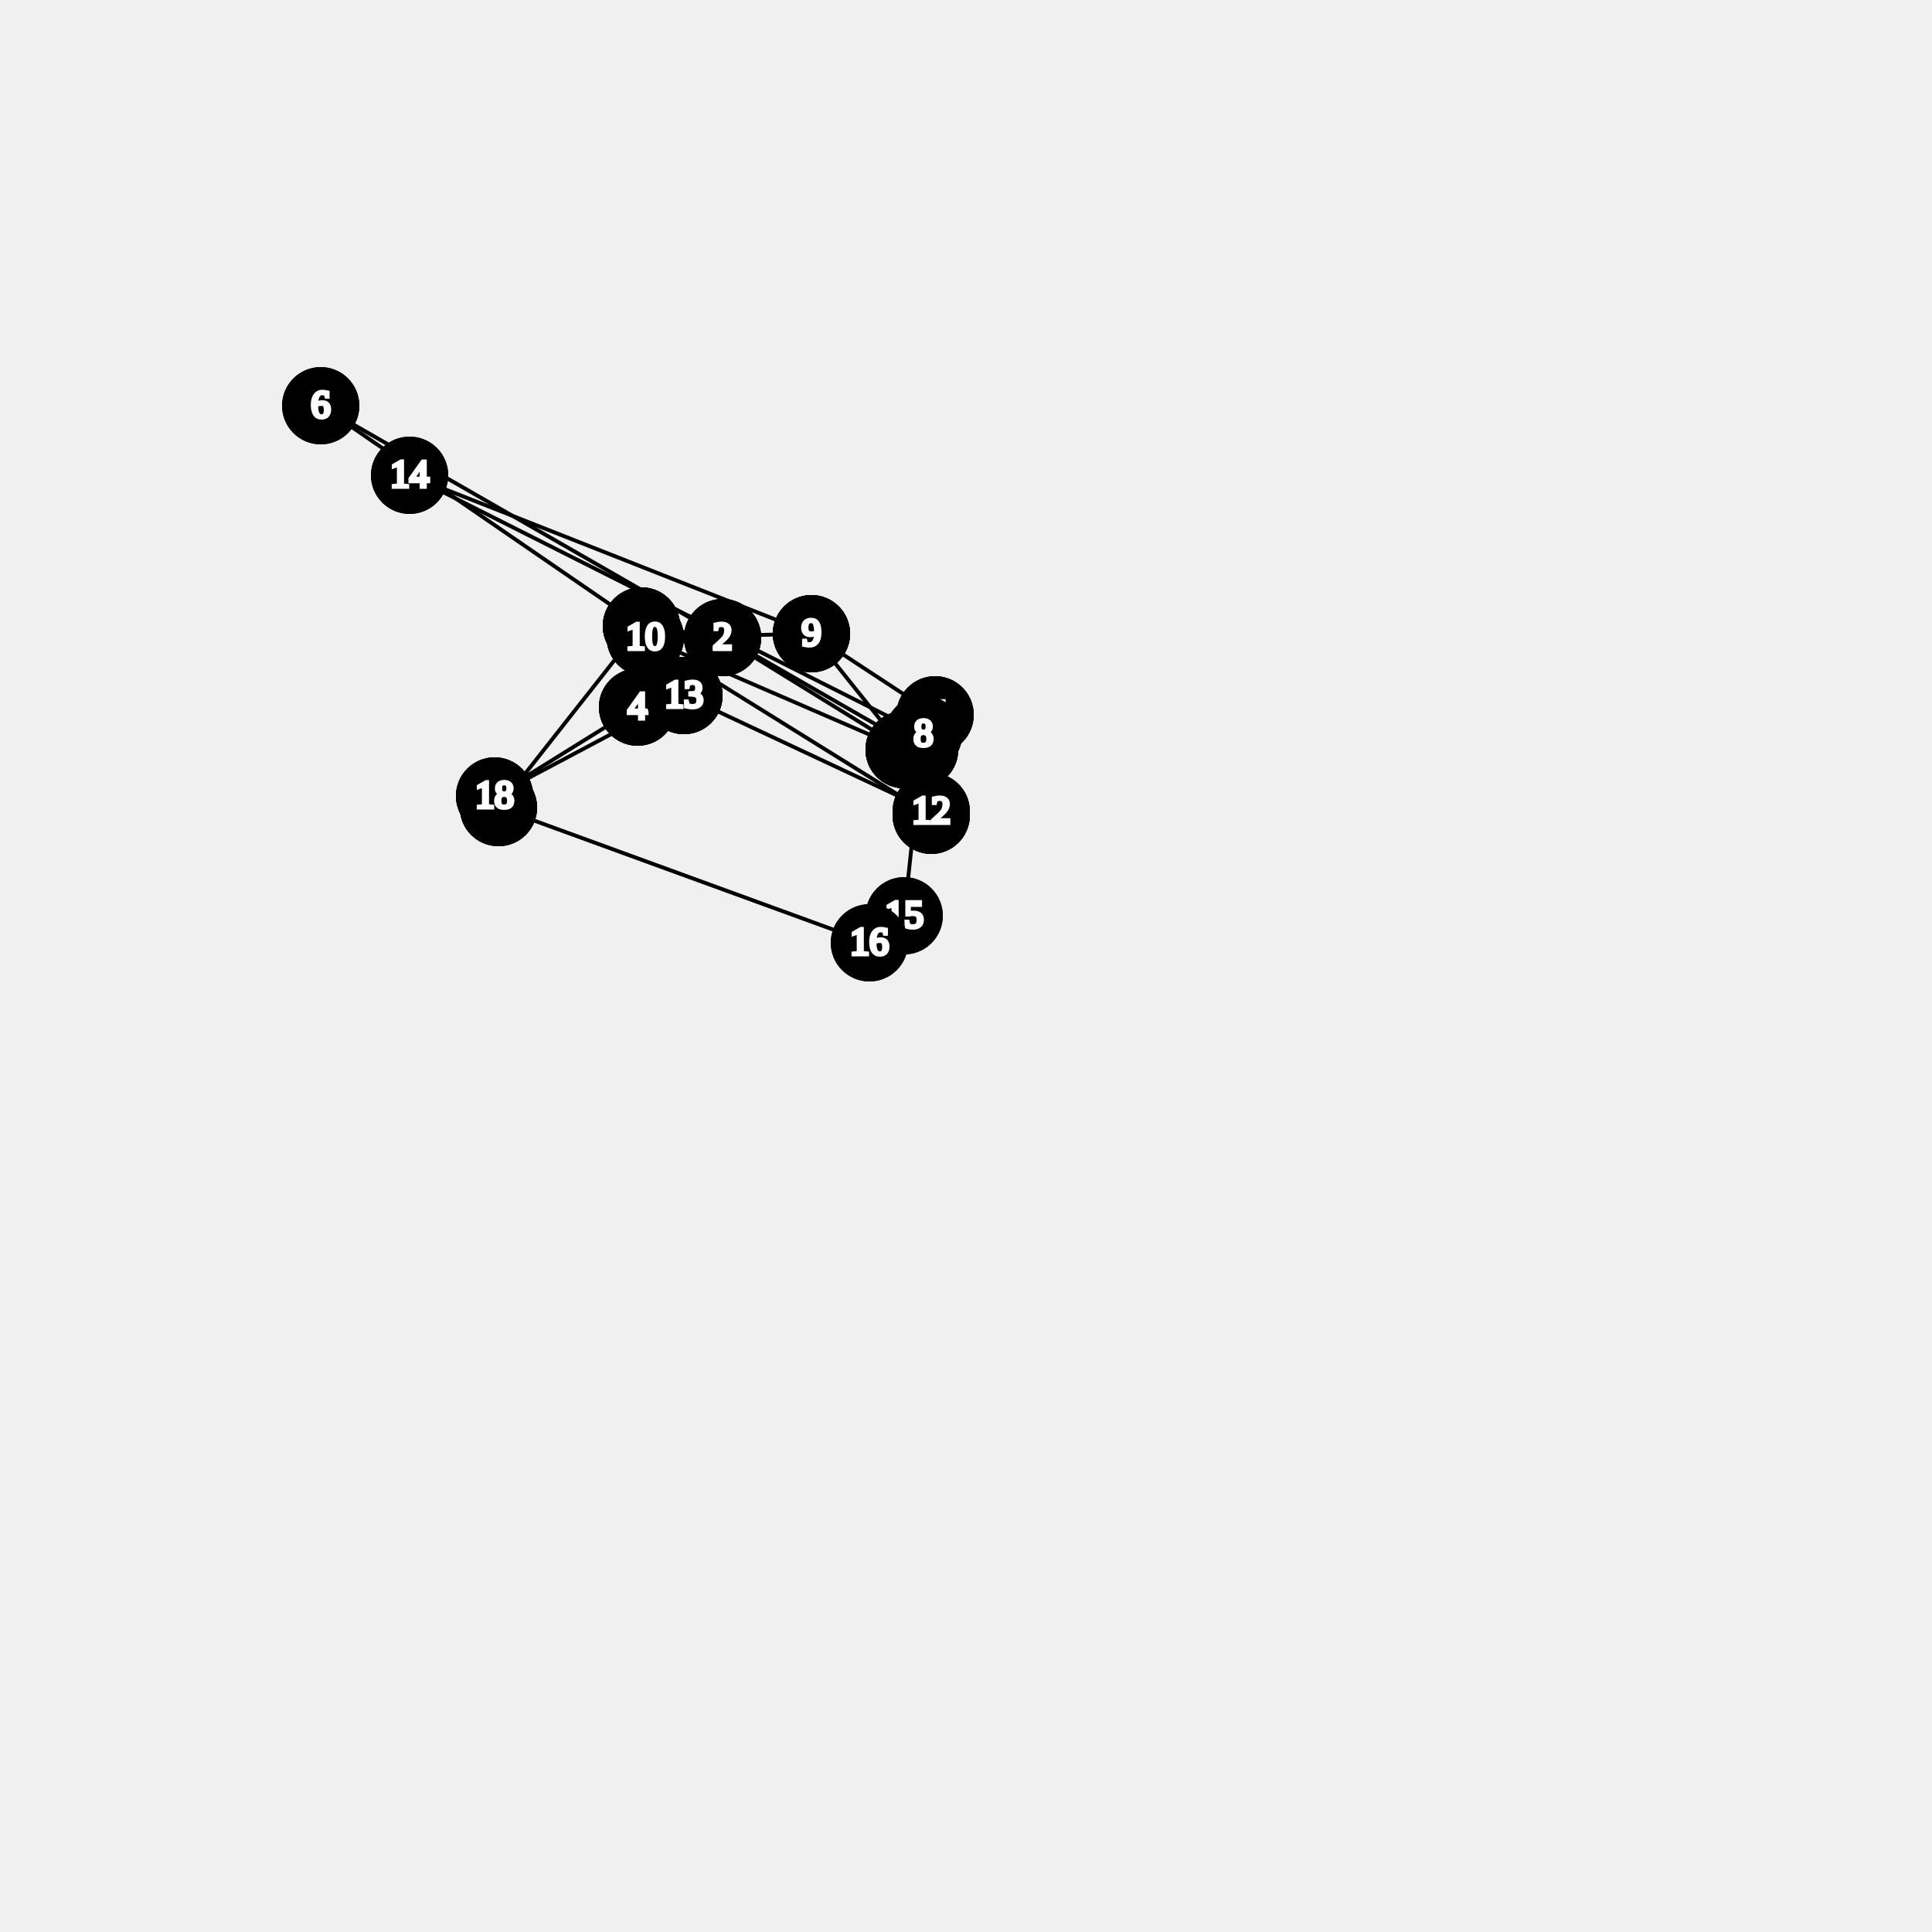
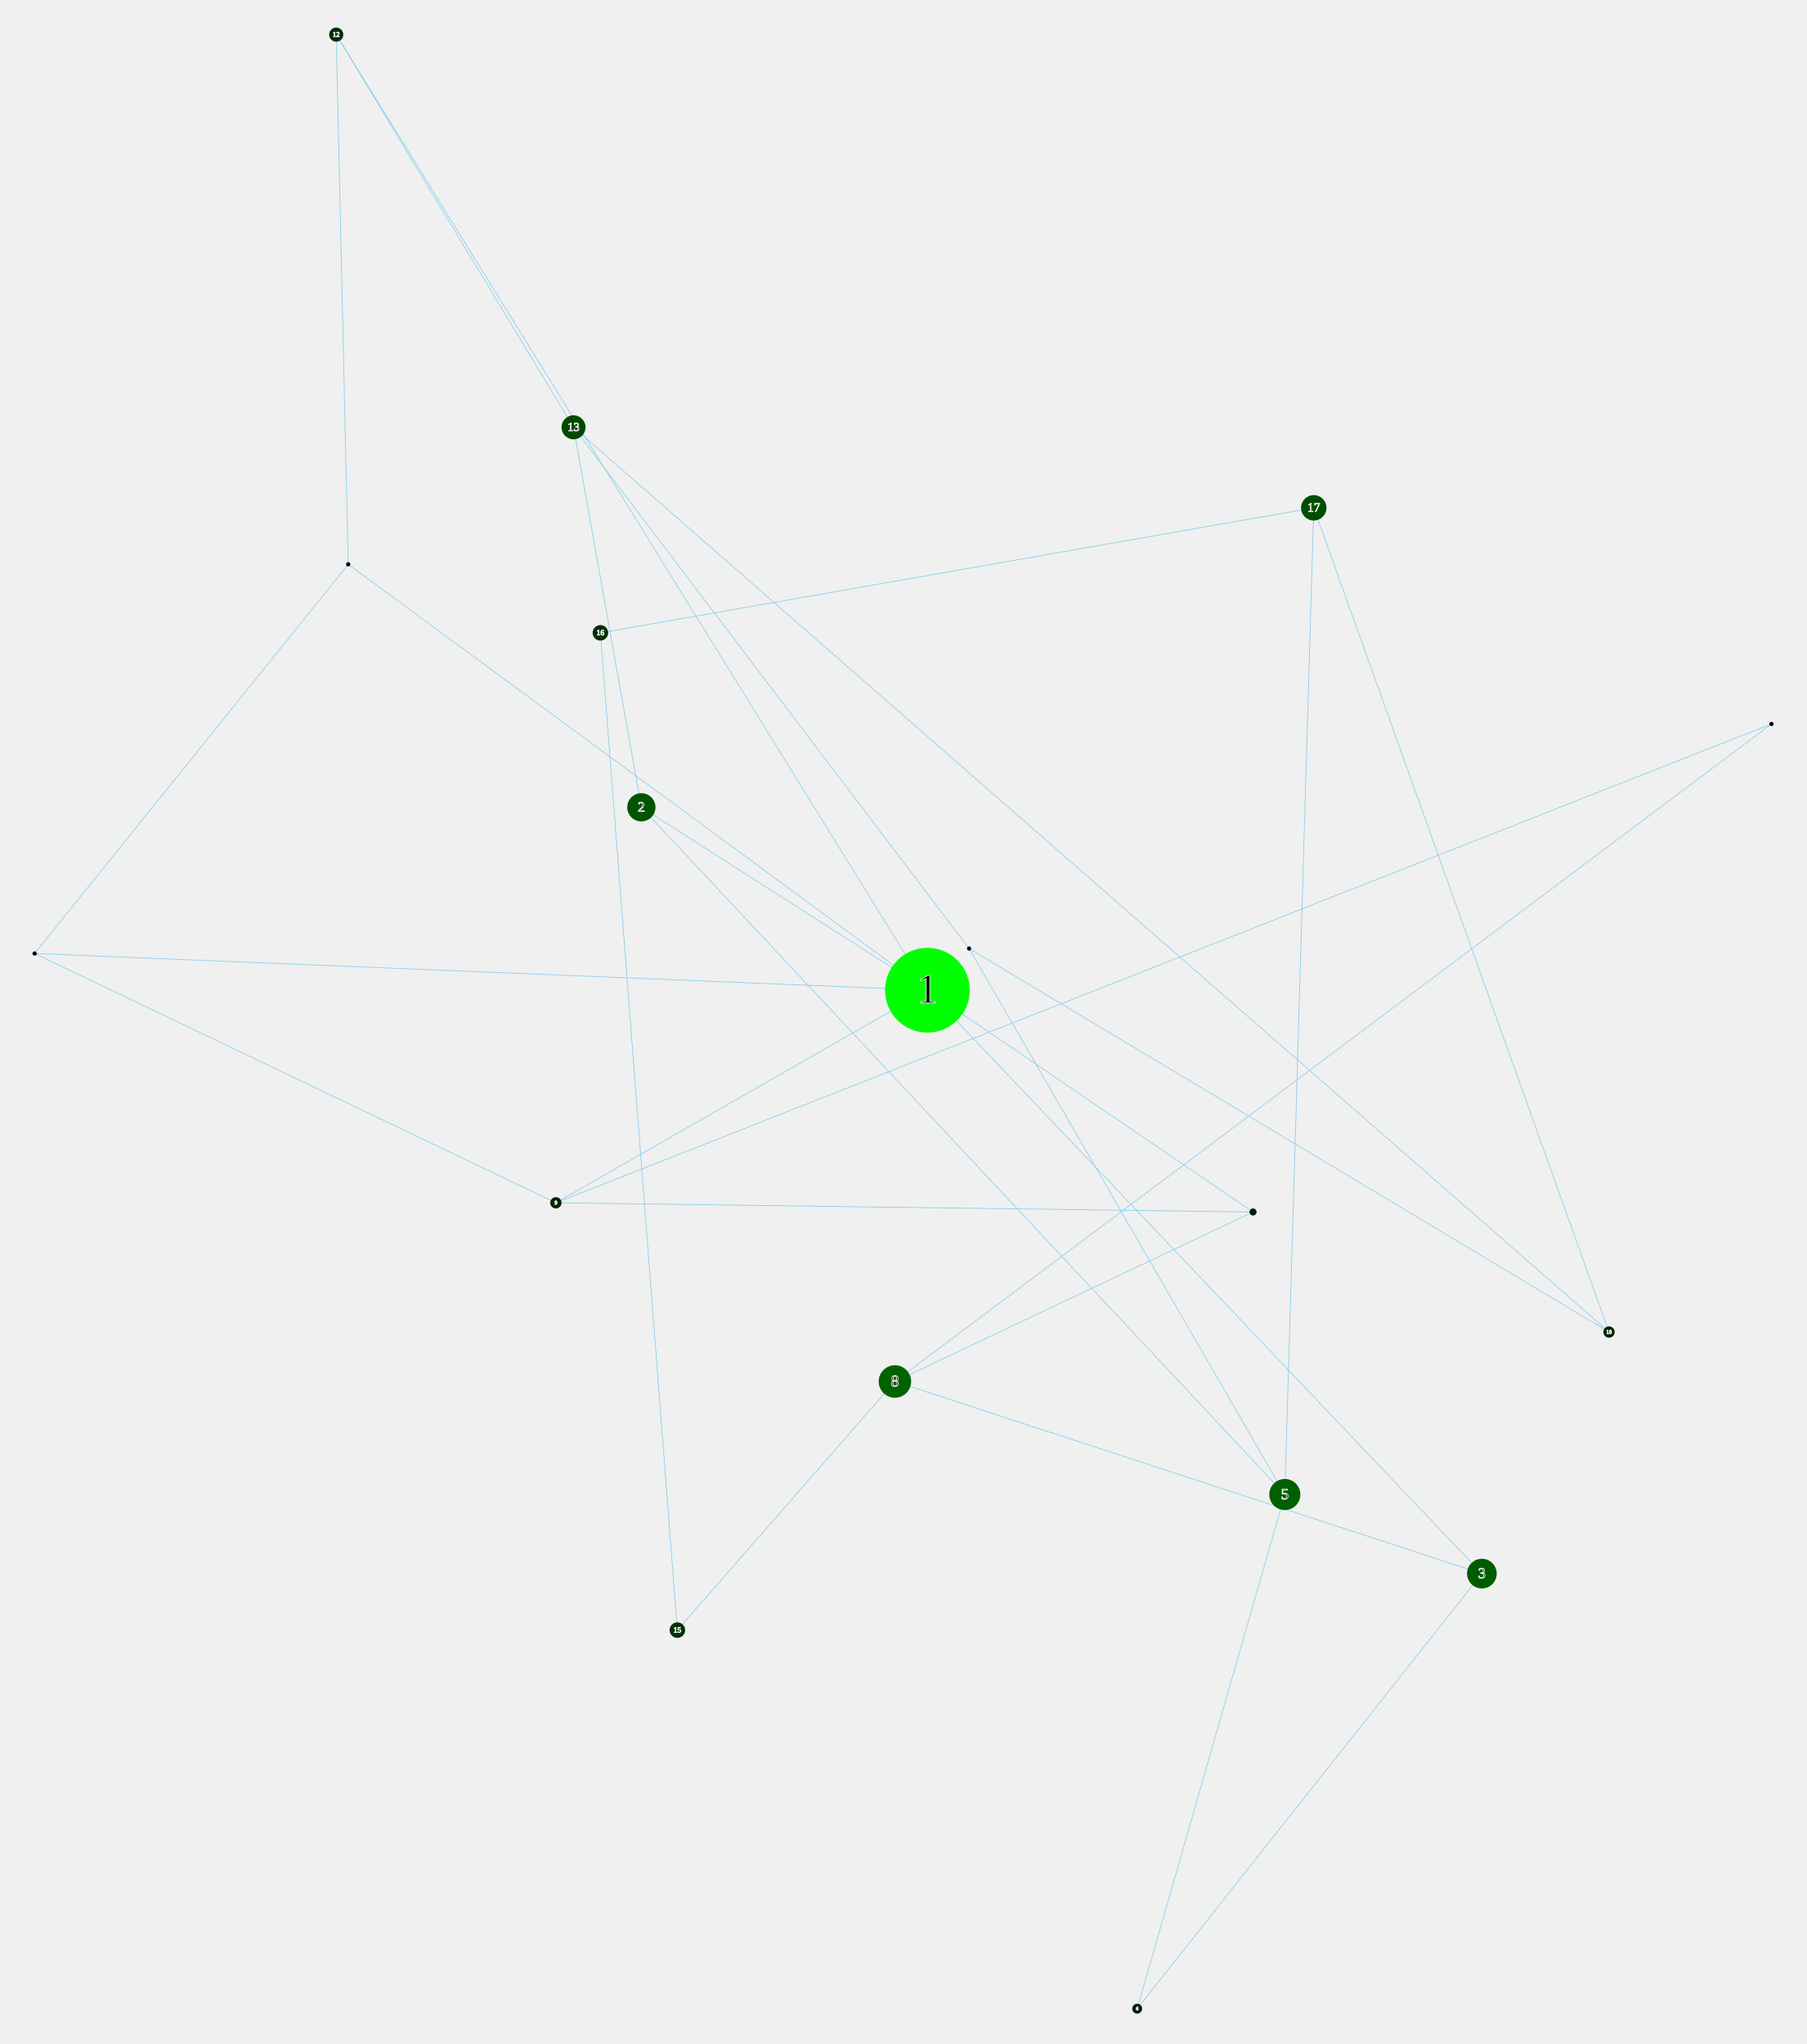
- <svg xmlns="http://www.w3.org/2000/svg" version="1.1" width="500" height="500">
-   <line x1="234" y1="194" x2="187" y2="165" stroke-width="1" stroke="black" />
-   <line x1="234" y1="194" x2="238" y2="194" stroke-width="1" stroke="black" />
-   <line x1="234" y1="194" x2="242" y2="185" stroke-width="1" stroke="black" />
-   <line x1="234" y1="194" x2="210" y2="164" stroke-width="1" stroke="black" />
-   <line x1="234" y1="194" x2="167" y2="165" stroke-width="1" stroke="black" />
-   <line x1="234" y1="194" x2="241" y2="211" stroke-width="1" stroke="black" />
-   <line x1="234" y1="194" x2="241" y2="210" stroke-width="1" stroke="black" />
-   <line x1="187" y1="165" x2="166" y2="162" stroke-width="1" stroke="black" />
-   <line x1="187" y1="165" x2="177" y2="180" stroke-width="1" stroke="black" />
-   <line x1="238" y1="194" x2="83" y2="105" stroke-width="1" stroke="black" />
-   <line x1="238" y1="194" x2="239" y2="190" stroke-width="1" stroke="black" />
-   <line x1="165" y1="183" x2="166" y2="162" stroke-width="1" stroke="black" />
-   <line x1="165" y1="183" x2="177" y2="180" stroke-width="1" stroke="black" />
-   <line x1="165" y1="183" x2="128" y2="206" stroke-width="1" stroke="black" />
-   <line x1="166" y1="162" x2="83" y2="105" stroke-width="1" stroke="black" />
-   <line x1="166" y1="162" x2="129" y2="209" stroke-width="1" stroke="black" />
-   <line x1="242" y1="185" x2="239" y2="190" stroke-width="1" stroke="black" />
-   <line x1="242" y1="185" x2="210" y2="164" stroke-width="1" stroke="black" />
-   <line x1="239" y1="190" x2="106" y2="123" stroke-width="1" stroke="black" />
-   <line x1="239" y1="190" x2="234" y2="237" stroke-width="1" stroke="black" />
-   <line x1="210" y1="164" x2="167" y2="165" stroke-width="1" stroke="black" />
-   <line x1="210" y1="164" x2="106" y2="123" stroke-width="1" stroke="black" />
-   <line x1="167" y1="165" x2="241" y2="211" stroke-width="1" stroke="black" />
-   <line x1="241" y1="211" x2="241" y2="210" stroke-width="1" stroke="black" />
-   <line x1="241" y1="210" x2="177" y2="180" stroke-width="1" stroke="black" />
-   <line x1="177" y1="180" x2="128" y2="206" stroke-width="1" stroke="black" />
-   <line x1="234" y1="237" x2="225" y2="244" stroke-width="1" stroke="black" />
-   <line x1="225" y1="244" x2="129" y2="209" stroke-width="1" stroke="black" />
-   <line x1="129" y1="209" x2="128" y2="206" stroke-width="1" stroke="black" />
-   <circle cx="234" cy="194" r="10" />
-   <text x="234" y="194" text-anchor="middle" stroke="white" stroke-width="1px" font-size="smaller" dy=".3em">1</text>
-   <circle cx="187" cy="165" r="10" />
-   <text x="187" y="165" text-anchor="middle" stroke="white" stroke-width="1px" font-size="smaller" dy=".3em">2</text>
-   <circle cx="234" cy="194" r="10" />
-   <text x="234" y="194" text-anchor="middle" stroke="white" stroke-width="1px" font-size="smaller" dy=".3em">1</text>
-   <circle cx="238" cy="194" r="10" />
-   <text x="238" y="194" text-anchor="middle" stroke="white" stroke-width="1px" font-size="smaller" dy=".3em">3</text>
-   <circle cx="234" cy="194" r="10" />
-   <text x="234" y="194" text-anchor="middle" stroke="white" stroke-width="1px" font-size="smaller" dy=".3em">1</text>
-   <circle cx="242" cy="185" r="10" />
-   <text x="242" y="185" text-anchor="middle" stroke="white" stroke-width="1px" font-size="smaller" dy=".3em">7</text>
-   <circle cx="234" cy="194" r="10" />
-   <text x="234" y="194" text-anchor="middle" stroke="white" stroke-width="1px" font-size="smaller" dy=".3em">1</text>
-   <circle cx="210" cy="164" r="10" />
-   <text x="210" y="164" text-anchor="middle" stroke="white" stroke-width="1px" font-size="smaller" dy=".3em">9</text>
-   <circle cx="234" cy="194" r="10" />
-   <text x="234" y="194" text-anchor="middle" stroke="white" stroke-width="1px" font-size="smaller" dy=".3em">1</text>
-   <circle cx="167" cy="165" r="10" />
-   <text x="167" y="165" text-anchor="middle" stroke="white" stroke-width="1px" font-size="smaller" dy=".3em">10</text>
-   <circle cx="234" cy="194" r="10" />
-   <text x="234" y="194" text-anchor="middle" stroke="white" stroke-width="1px" font-size="smaller" dy=".3em">1</text>
-   <circle cx="241" cy="211" r="10" />
-   <text x="241" y="211" text-anchor="middle" stroke="white" stroke-width="1px" font-size="smaller" dy=".3em">11</text>
-   <circle cx="234" cy="194" r="10" />
-   <text x="234" y="194" text-anchor="middle" stroke="white" stroke-width="1px" font-size="smaller" dy=".3em">1</text>
-   <circle cx="241" cy="210" r="10" />
-   <text x="241" y="210" text-anchor="middle" stroke="white" stroke-width="1px" font-size="smaller" dy=".3em">12</text>
-   <circle cx="187" cy="165" r="10" />
-   <text x="187" y="165" text-anchor="middle" stroke="white" stroke-width="1px" font-size="smaller" dy=".3em">2</text>
-   <circle cx="166" cy="162" r="10" />
-   <text x="166" y="162" text-anchor="middle" stroke="white" stroke-width="1px" font-size="smaller" dy=".3em">5</text>
-   <circle cx="187" cy="165" r="10" />
-   <text x="187" y="165" text-anchor="middle" stroke="white" stroke-width="1px" font-size="smaller" dy=".3em">2</text>
-   <circle cx="177" cy="180" r="10" />
-   <text x="177" y="180" text-anchor="middle" stroke="white" stroke-width="1px" font-size="smaller" dy=".3em">13</text>
-   <circle cx="238" cy="194" r="10" />
-   <text x="238" y="194" text-anchor="middle" stroke="white" stroke-width="1px" font-size="smaller" dy=".3em">3</text>
-   <circle cx="83" cy="105" r="10" />
-   <text x="83" y="105" text-anchor="middle" stroke="white" stroke-width="1px" font-size="smaller" dy=".3em">6</text>
-   <circle cx="238" cy="194" r="10" />
-   <text x="238" y="194" text-anchor="middle" stroke="white" stroke-width="1px" font-size="smaller" dy=".3em">3</text>
-   <circle cx="239" cy="190" r="10" />
-   <text x="239" y="190" text-anchor="middle" stroke="white" stroke-width="1px" font-size="smaller" dy=".3em">8</text>
-   <circle cx="165" cy="183" r="10" />
-   <text x="165" y="183" text-anchor="middle" stroke="white" stroke-width="1px" font-size="smaller" dy=".3em">4</text>
-   <circle cx="166" cy="162" r="10" />
-   <text x="166" y="162" text-anchor="middle" stroke="white" stroke-width="1px" font-size="smaller" dy=".3em">5</text>
-   <circle cx="165" cy="183" r="10" />
-   <text x="165" y="183" text-anchor="middle" stroke="white" stroke-width="1px" font-size="smaller" dy=".3em">4</text>
-   <circle cx="177" cy="180" r="10" />
-   <text x="177" y="180" text-anchor="middle" stroke="white" stroke-width="1px" font-size="smaller" dy=".3em">13</text>
-   <circle cx="165" cy="183" r="10" />
-   <text x="165" y="183" text-anchor="middle" stroke="white" stroke-width="1px" font-size="smaller" dy=".3em">4</text>
-   <circle cx="128" cy="206" r="10" />
-   <text x="128" y="206" text-anchor="middle" stroke="white" stroke-width="1px" font-size="smaller" dy=".3em">18</text>
-   <circle cx="166" cy="162" r="10" />
-   <text x="166" y="162" text-anchor="middle" stroke="white" stroke-width="1px" font-size="smaller" dy=".3em">5</text>
-   <circle cx="83" cy="105" r="10" />
-   <text x="83" y="105" text-anchor="middle" stroke="white" stroke-width="1px" font-size="smaller" dy=".3em">6</text>
-   <circle cx="166" cy="162" r="10" />
-   <text x="166" y="162" text-anchor="middle" stroke="white" stroke-width="1px" font-size="smaller" dy=".3em">5</text>
-   <circle cx="129" cy="209" r="10" />
-   <text x="129" y="209" text-anchor="middle" stroke="white" stroke-width="1px" font-size="smaller" dy=".3em">17</text>
-   <circle cx="242" cy="185" r="10" />
-   <text x="242" y="185" text-anchor="middle" stroke="white" stroke-width="1px" font-size="smaller" dy=".3em">7</text>
-   <circle cx="239" cy="190" r="10" />
-   <text x="239" y="190" text-anchor="middle" stroke="white" stroke-width="1px" font-size="smaller" dy=".3em">8</text>
-   <circle cx="242" cy="185" r="10" />
-   <text x="242" y="185" text-anchor="middle" stroke="white" stroke-width="1px" font-size="smaller" dy=".3em">7</text>
-   <circle cx="210" cy="164" r="10" />
-   <text x="210" y="164" text-anchor="middle" stroke="white" stroke-width="1px" font-size="smaller" dy=".3em">9</text>
-   <circle cx="239" cy="190" r="10" />
-   <text x="239" y="190" text-anchor="middle" stroke="white" stroke-width="1px" font-size="smaller" dy=".3em">8</text>
-   <circle cx="106" cy="123" r="10" />
-   <text x="106" y="123" text-anchor="middle" stroke="white" stroke-width="1px" font-size="smaller" dy=".3em">14</text>
-   <circle cx="239" cy="190" r="10" />
-   <text x="239" y="190" text-anchor="middle" stroke="white" stroke-width="1px" font-size="smaller" dy=".3em">8</text>
-   <circle cx="234" cy="237" r="10" />
-   <text x="234" y="237" text-anchor="middle" stroke="white" stroke-width="1px" font-size="smaller" dy=".3em">15</text>
-   <circle cx="210" cy="164" r="10" />
-   <text x="210" y="164" text-anchor="middle" stroke="white" stroke-width="1px" font-size="smaller" dy=".3em">9</text>
-   <circle cx="167" cy="165" r="10" />
-   <text x="167" y="165" text-anchor="middle" stroke="white" stroke-width="1px" font-size="smaller" dy=".3em">10</text>
-   <circle cx="210" cy="164" r="10" />
-   <text x="210" y="164" text-anchor="middle" stroke="white" stroke-width="1px" font-size="smaller" dy=".3em">9</text>
-   <circle cx="106" cy="123" r="10" />
-   <text x="106" y="123" text-anchor="middle" stroke="white" stroke-width="1px" font-size="smaller" dy=".3em">14</text>
-   <circle cx="167" cy="165" r="10" />
-   <text x="167" y="165" text-anchor="middle" stroke="white" stroke-width="1px" font-size="smaller" dy=".3em">10</text>
-   <circle cx="241" cy="211" r="10" />
-   <text x="241" y="211" text-anchor="middle" stroke="white" stroke-width="1px" font-size="smaller" dy=".3em">11</text>
-   <circle cx="241" cy="211" r="10" />
-   <text x="241" y="211" text-anchor="middle" stroke="white" stroke-width="1px" font-size="smaller" dy=".3em">11</text>
-   <circle cx="241" cy="210" r="10" />
-   <text x="241" y="210" text-anchor="middle" stroke="white" stroke-width="1px" font-size="smaller" dy=".3em">12</text>
-   <circle cx="241" cy="210" r="10" />
-   <text x="241" y="210" text-anchor="middle" stroke="white" stroke-width="1px" font-size="smaller" dy=".3em">12</text>
-   <circle cx="177" cy="180" r="10" />
-   <text x="177" y="180" text-anchor="middle" stroke="white" stroke-width="1px" font-size="smaller" dy=".3em">13</text>
-   <circle cx="177" cy="180" r="10" />
-   <text x="177" y="180" text-anchor="middle" stroke="white" stroke-width="1px" font-size="smaller" dy=".3em">13</text>
-   <circle cx="128" cy="206" r="10" />
-   <text x="128" y="206" text-anchor="middle" stroke="white" stroke-width="1px" font-size="smaller" dy=".3em">18</text>
-   <circle cx="234" cy="237" r="10" />
-   <text x="234" y="237" text-anchor="middle" stroke="white" stroke-width="1px" font-size="smaller" dy=".3em">15</text>
-   <circle cx="225" cy="244" r="10" />
-   <text x="225" y="244" text-anchor="middle" stroke="white" stroke-width="1px" font-size="smaller" dy=".3em">16</text>
-   <circle cx="225" cy="244" r="10" />
-   <text x="225" y="244" text-anchor="middle" stroke="white" stroke-width="1px" font-size="smaller" dy=".3em">16</text>
-   <circle cx="129" cy="209" r="10" />
-   <text x="129" y="209" text-anchor="middle" stroke="white" stroke-width="1px" font-size="smaller" dy=".3em">17</text>
-   <circle cx="129" cy="209" r="10" />
-   <text x="129" y="209" text-anchor="middle" stroke="white" stroke-width="1px" font-size="smaller" dy=".3em">17</text>
-   <circle cx="128" cy="206" r="10" />
-   <text x="128" y="206" text-anchor="middle" stroke="white" stroke-width="1px" font-size="smaller" dy=".3em">18</text>
+ <svg xmlns="http://www.w3.org/2000/svg" version="1.1" width="2558" height="2894">
+   <line x1="1313" y1="1402" x2="908" y2="1143" stroke-width="1" stroke="skyblue" />
+   <line x1="1313" y1="1402" x2="2098" y2="2228" stroke-width="1" stroke="skyblue" />
+   <line x1="1313" y1="1402" x2="1774" y2="1716" stroke-width="1" stroke="skyblue" />
+   <line x1="1313" y1="1402" x2="787" y2="1703" stroke-width="1" stroke="skyblue" />
+   <line x1="1313" y1="1402" x2="49" y2="1350" stroke-width="1" stroke="skyblue" />
+   <line x1="1313" y1="1402" x2="493" y2="799" stroke-width="1" stroke="skyblue" />
+   <line x1="1313" y1="1402" x2="476" y2="49" stroke-width="1" stroke="skyblue" />
+   <line x1="908" y1="1143" x2="1819" y2="2116" stroke-width="1" stroke="skyblue" />
+   <line x1="908" y1="1143" x2="812" y2="605" stroke-width="1" stroke="skyblue" />
+   <line x1="2098" y1="2228" x2="1610" y2="2844" stroke-width="1" stroke="skyblue" />
+   <line x1="2098" y1="2228" x2="1267" y2="1956" stroke-width="1" stroke="skyblue" />
+   <line x1="1372" y1="1343" x2="1819" y2="2116" stroke-width="1" stroke="skyblue" />
+   <line x1="1372" y1="1343" x2="812" y2="605" stroke-width="1" stroke="skyblue" />
+   <line x1="1372" y1="1343" x2="2278" y2="1886" stroke-width="1" stroke="skyblue" />
+   <line x1="1819" y1="2116" x2="1610" y2="2844" stroke-width="1" stroke="skyblue" />
+   <line x1="1819" y1="2116" x2="1860" y2="719" stroke-width="1" stroke="skyblue" />
+   <line x1="1774" y1="1716" x2="1267" y2="1956" stroke-width="1" stroke="skyblue" />
+   <line x1="1774" y1="1716" x2="787" y2="1703" stroke-width="1" stroke="skyblue" />
+   <line x1="1267" y1="1956" x2="2508" y2="1025" stroke-width="1" stroke="skyblue" />
+   <line x1="1267" y1="1956" x2="959" y2="2308" stroke-width="1" stroke="skyblue" />
+   <line x1="787" y1="1703" x2="49" y2="1350" stroke-width="1" stroke="skyblue" />
+   <line x1="787" y1="1703" x2="2508" y2="1025" stroke-width="1" stroke="skyblue" />
+   <line x1="49" y1="1350" x2="493" y2="799" stroke-width="1" stroke="skyblue" />
+   <line x1="493" y1="799" x2="476" y2="49" stroke-width="1" stroke="skyblue" />
+   <line x1="476" y1="49" x2="812" y2="605" stroke-width="1" stroke="skyblue" />
+   <line x1="812" y1="605" x2="2278" y2="1886" stroke-width="1" stroke="skyblue" />
+   <line x1="959" y1="2308" x2="850" y2="896" stroke-width="1" stroke="skyblue" />
+   <line x1="850" y1="896" x2="1860" y2="719" stroke-width="1" stroke="skyblue" />
+   <line x1="1860" y1="719" x2="2278" y2="1886" stroke-width="1" stroke="skyblue" />
+   <circle cx="850" cy="896" r="11" fill="rgb(0, 49, 0)" />
+   <text x="850" y="896" text-anchor="middle" stroke="white" stroke-width="1px" font-size="11" dy=".3em">16</text>
+   <circle cx="959" cy="2308" r="11" fill="rgb(0, 49, 0)" />
+   <text x="959" y="2308" text-anchor="middle" stroke="white" stroke-width="1px" font-size="11" dy=".3em">15</text>
+   <circle cx="2508" cy="1025" r="3" fill="rgb(0, 0, 0)" />
+   <circle cx="1860" cy="719" r="18" fill="rgb(0, 77, 0)" />
+   <text x="1860" y="719" text-anchor="middle" stroke="white" stroke-width="1px" font-size="18" dy=".3em">17</text>
+   <circle cx="2278" cy="1886" r="8" fill="rgb(0, 35, 0)" />
+   <text x="2278" y="1886" text-anchor="middle" stroke="white" stroke-width="1px" font-size="8" dy=".3em">18</text>
+   <circle cx="1372" cy="1343" r="3" fill="rgb(0, 3, 0)" />
+   <circle cx="1267" cy="1956" r="23" fill="rgb(0, 99, 0)" />
+   <text x="1267" y="1956" text-anchor="middle" stroke="white" stroke-width="1px" font-size="23" dy=".3em">8</text>
+   <circle cx="1610" cy="2844" r="7" fill="rgb(0, 31, 0)" />
+   <text x="1610" y="2844" text-anchor="middle" stroke="white" stroke-width="1px" font-size="7" dy=".3em">6</text>
+   <circle cx="1819" cy="2116" r="22" fill="rgb(0, 95, 0)" />
+   <text x="1819" y="2116" text-anchor="middle" stroke="white" stroke-width="1px" font-size="22" dy=".3em">5</text>
+   <circle cx="493" cy="799" r="3" fill="rgb(0, 0, 0)" />
+   <circle cx="49" cy="1350" r="3" fill="rgb(0, 0, 0)" />
+   <circle cx="787" cy="1703" r="8" fill="rgb(0, 35, 0)" />
+   <text x="787" y="1703" text-anchor="middle" stroke="white" stroke-width="1px" font-size="8" dy=".3em">9</text>
+   <circle cx="2098" cy="2228" r="21" fill="rgb(0, 92, 0)" />
+   <text x="2098" y="2228" text-anchor="middle" stroke="white" stroke-width="1px" font-size="21" dy=".3em">3</text>
+   <circle cx="1774" cy="1716" r="5" fill="rgb(0, 24, 0)" />
+   <circle cx="812" cy="605" r="17" fill="rgb(0, 74, 0)" />
+   <text x="812" y="605" text-anchor="middle" stroke="white" stroke-width="1px" font-size="17" dy=".3em">13</text>
+   <circle cx="908" cy="1143" r="20" fill="rgb(0, 85, 0)" />
+   <text x="908" y="1143" text-anchor="middle" stroke="white" stroke-width="1px" font-size="20" dy=".3em">2</text>
+   <circle cx="476" cy="49" r="10" fill="rgb(0, 46, 0)" />
+   <text x="476" y="49" text-anchor="middle" stroke="white" stroke-width="1px" font-size="10" dy=".3em">12</text>
+   <circle cx="1313" cy="1402" r="60" fill="rgb(0, 255, 0)" />
+   <text x="1313" y="1402" text-anchor="middle" stroke="white" stroke-width="1px" font-size="60" dy=".3em">1</text>
</svg>
